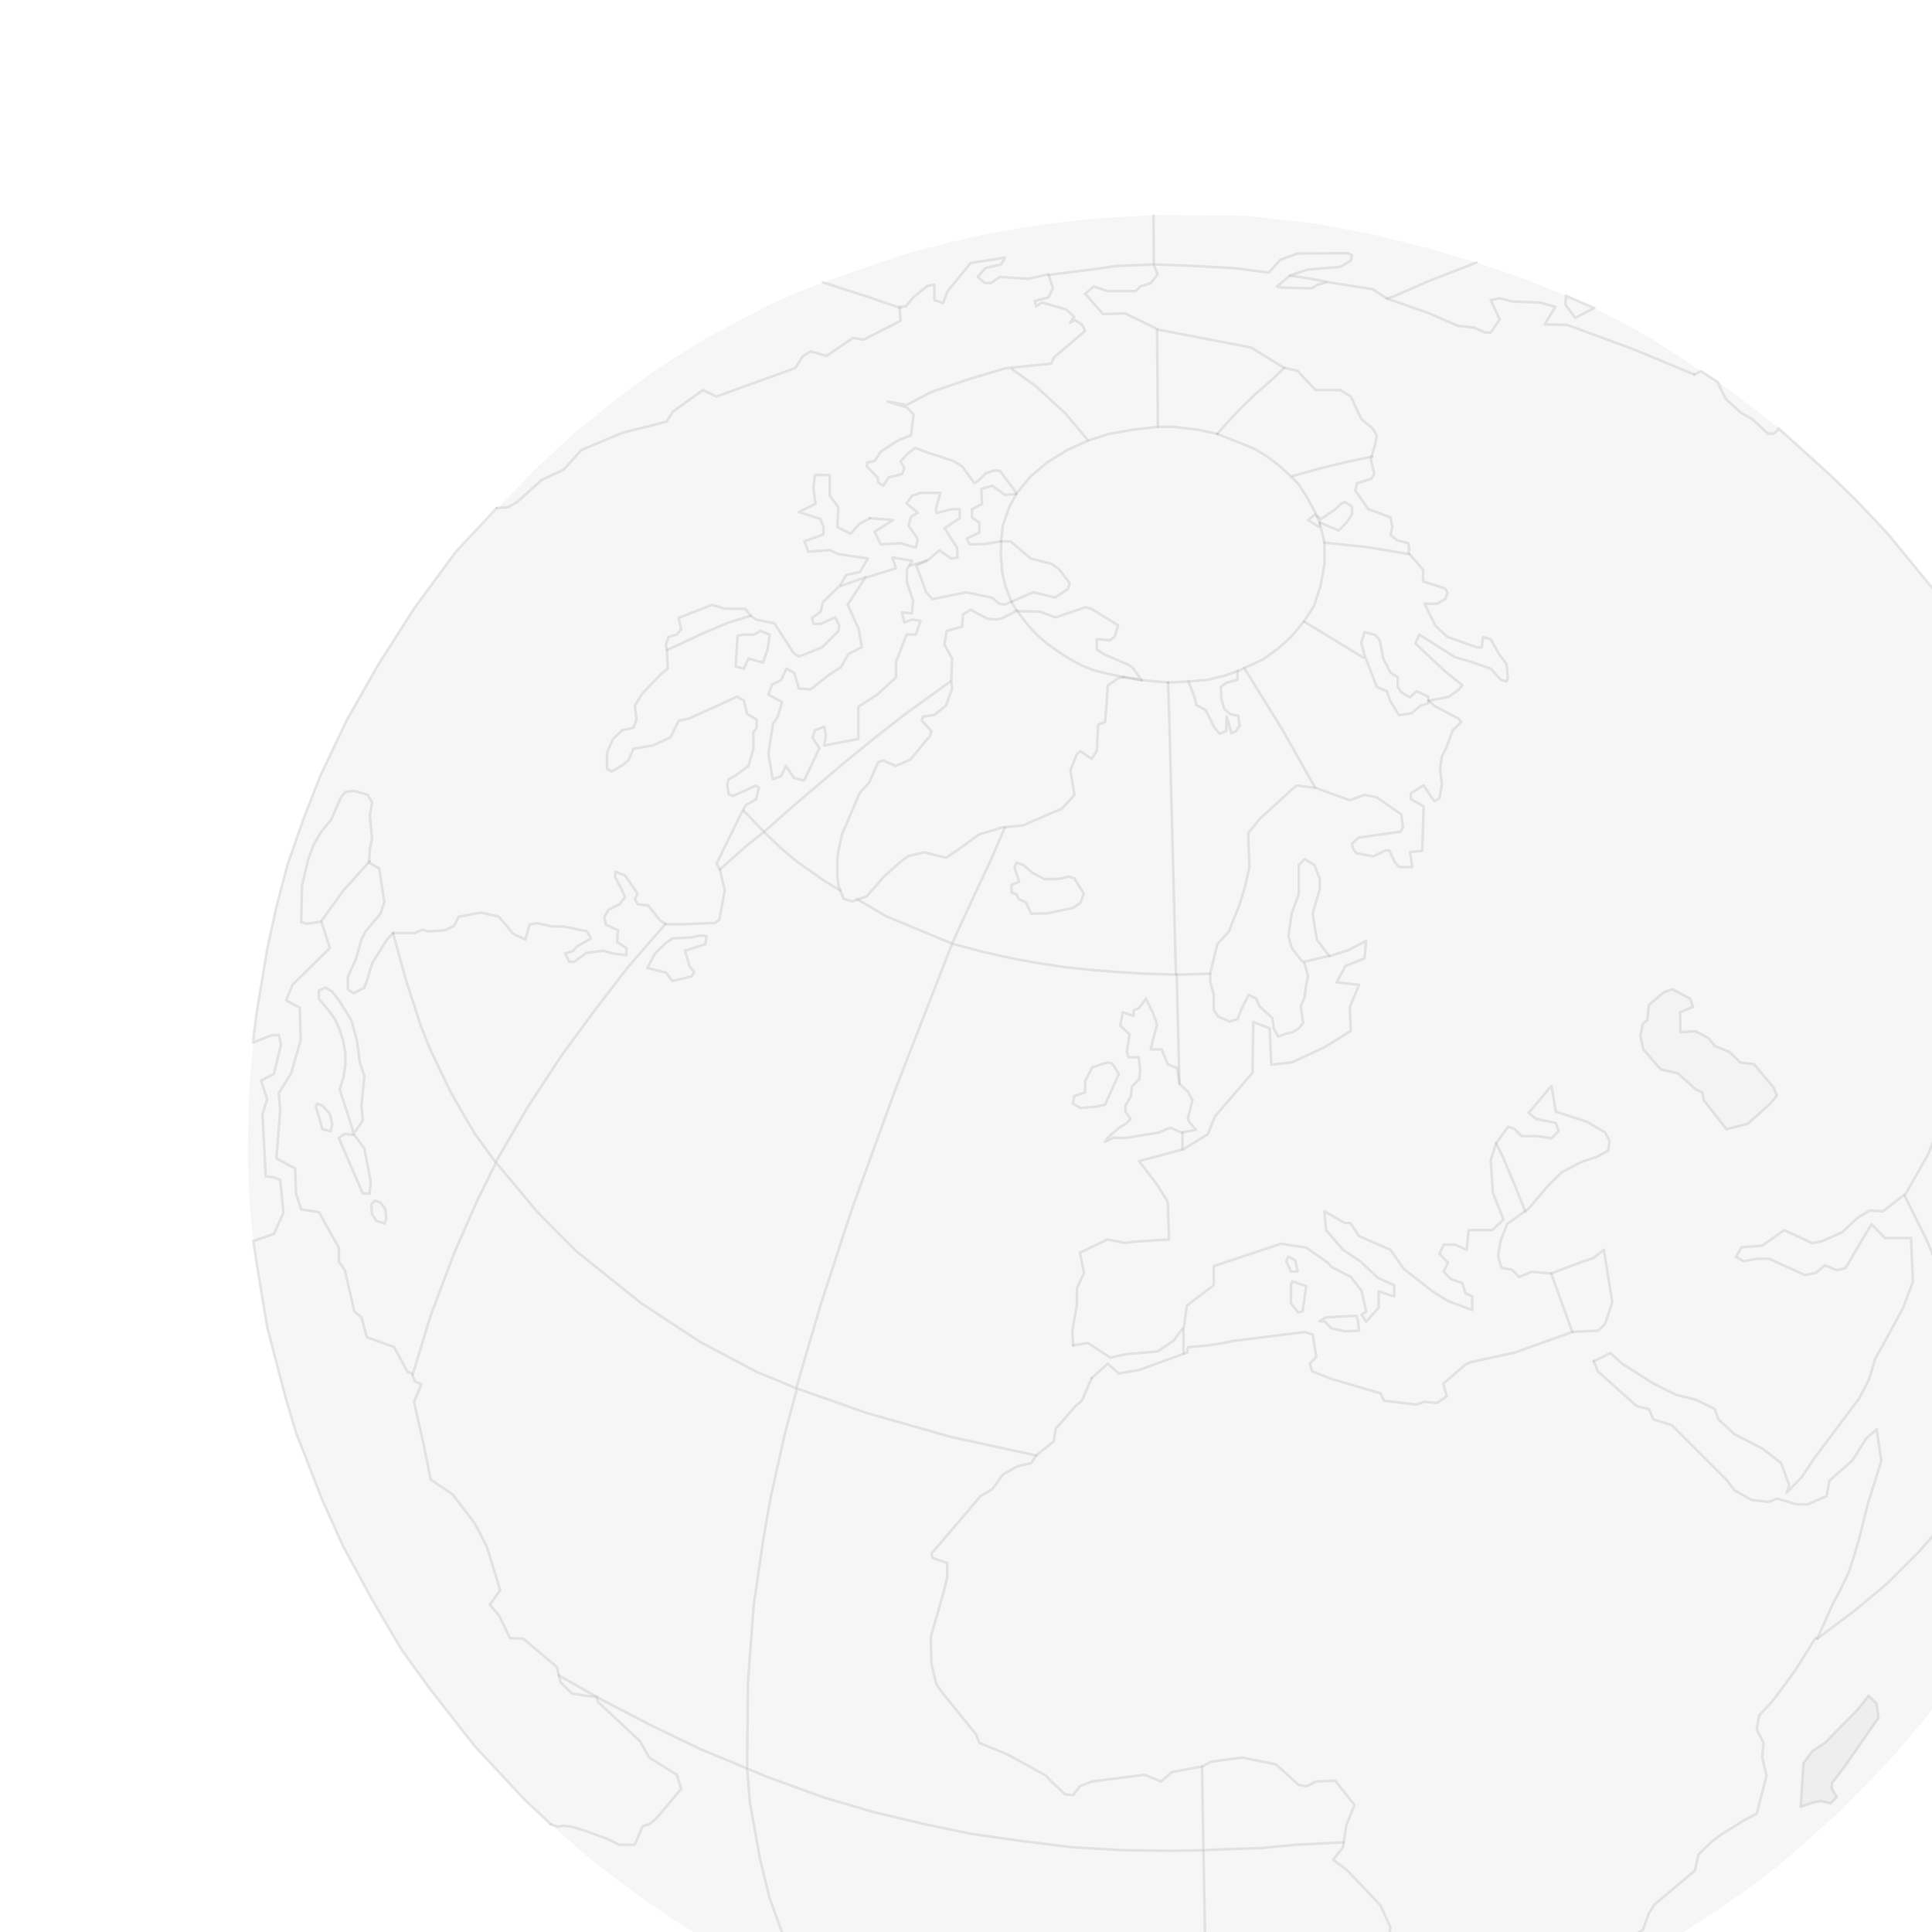
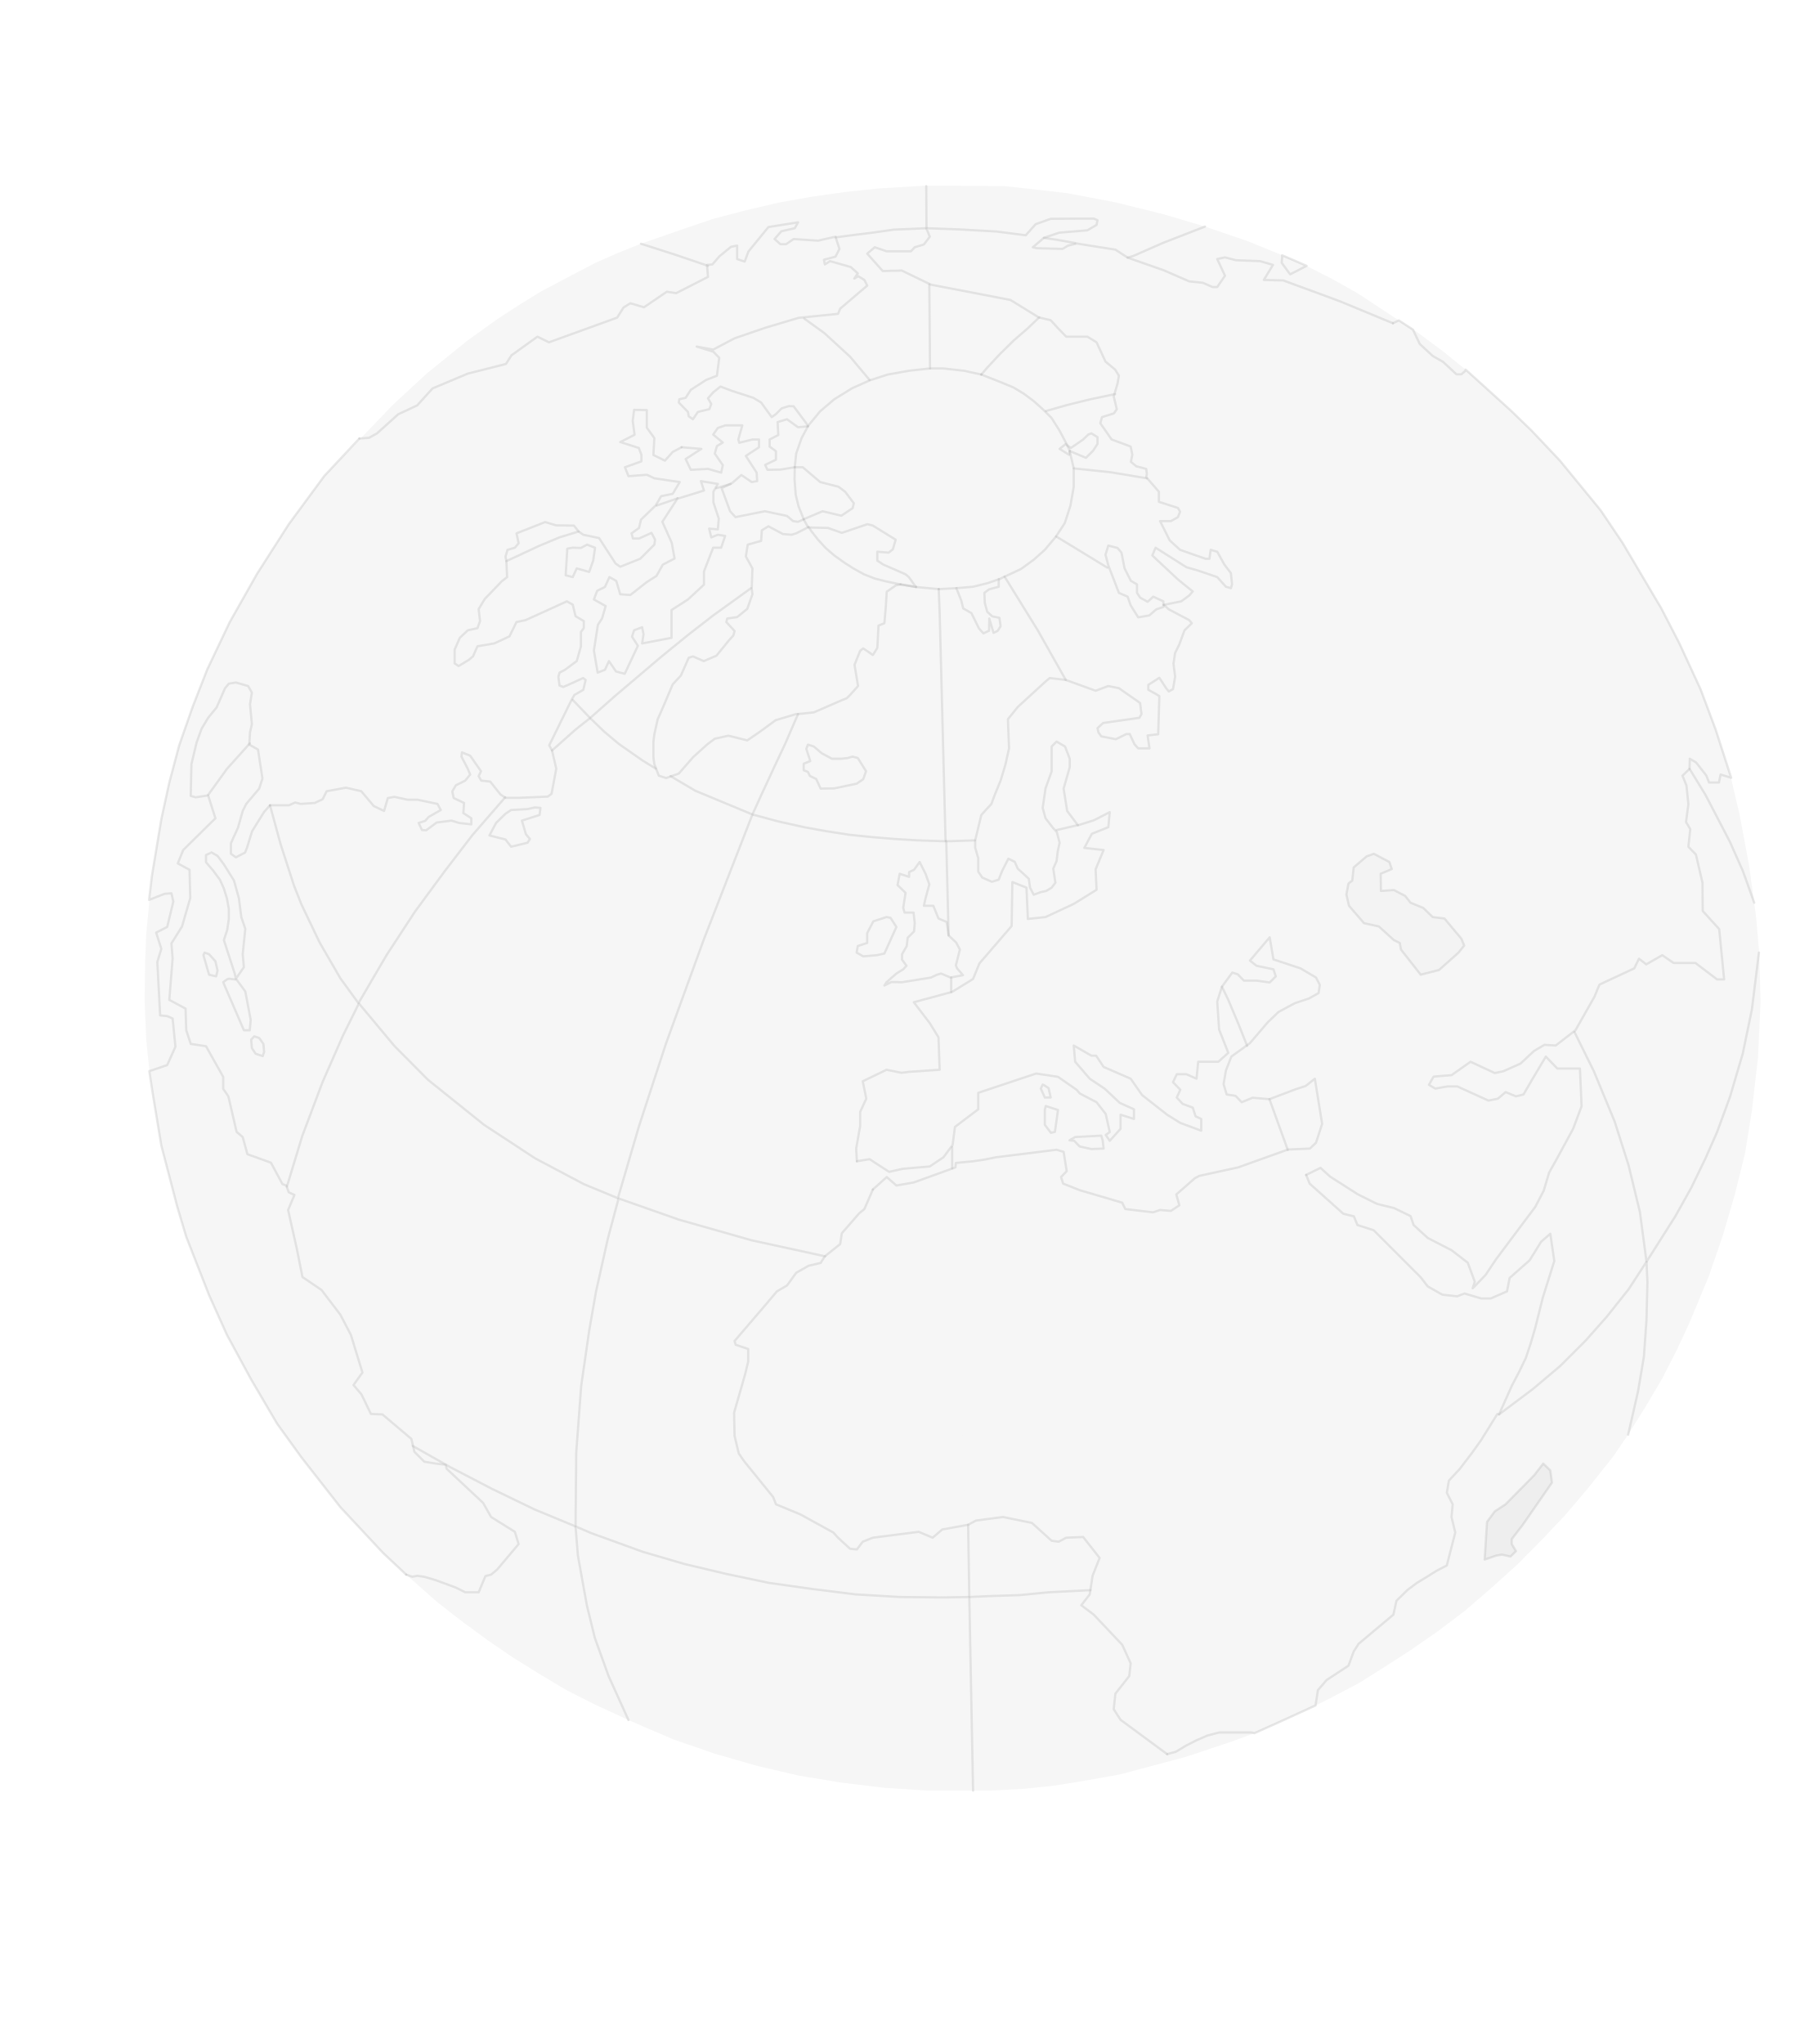
- <svg xmlns="http://www.w3.org/2000/svg" version="1.1" x="0px" y="0px" width="443px" height="443px" viewBox="0 -40 351 443" enable-background="new 0 0 951 483" xml:space="preserve" id="svg388">
+ <svg xmlns="http://www.w3.org/2000/svg" version="1.1" x="0px" y="0px" width="443px" height="503px" viewBox="-20 -40 463 543" enable-background="new 0 0 951 483" xml:space="preserve" id="svg388">
  <defs id="defs392" />
  <g id="g160">
    <polyline fill="#c9c9c927" stroke="none" stroke-width="0.6" stroke-linecap="round" stroke-linejoin="round" points="230.938,435.688    235.188,435.688 243.875,435.249 252.5,434.374 261.25,432.938 270,431.374 287.125,426.813 299.375,422.749 305.688,420.438    313.063,417.124 321.938,413.063 326.438,410.813 333.563,407.063 340.313,402.813 347.188,398.374 354.313,393.438    361.75,387.813 368.75,381.749 375.5,375.688 382.125,368.999 388.375,362.374 394.313,355.374 401.063,346.874 404.813,341.374    409.375,334.124 414.063,326.188 417.875,318.749 421.188,311.624 426.375,299.188 430.125,288.313 433.313,277.438    436.063,266.374 437.875,255.063 439.5,240.938 440.188,226.063 439.813,213.063 439,203.625 437.125,189.813 434.563,176.188    432.313,166.625 428.25,153.813 424.25,143.125 418.625,130.938 413.813,121.625 408.75,113.063 403.5,104.188 397.688,95.563    386.875,82.375 379.438,74.5 373.688,68.938 367.75,63.563 361.813,58.188 355.625,53.188 348,47.563 344.063,45.125    333.063,37.875 326.375,34.125 319.75,30.75 312.938,27.75 303.875,24.063 292.563,20.188 281.625,16.938 268.75,13.75    255.938,11.313 247.25,10.313 239.313,9.438 218.313,9.313  " id="polyline10" />
    <polyline fill="#c9c9c927" stroke="none" stroke-width="0.6" stroke-linecap="round" stroke-linejoin="round" points="218.313,9.313    205.875,10.063 196.938,11 188.125,12.25 179.313,13.813 170.563,15.875 161.938,18.125 153.625,20.938 142.688,24.75    136.563,27.188 130.625,29.813 124.875,32.813 116.125,37.438 110.438,40.938 104.75,44.625 96.625,50.438 85.75,59.25    76.688,67.625 68.063,76.625 58.563,86.438 49.125,99.25 40.688,112.438 33.438,125.25 27.438,137.875 23.563,147.813 20,158    17.375,167.875 15.25,177.625 12.75,192.688 12.063,199.5 11.25,208 10.938,215.813 10.813,225.999 11.25,236.313 12.063,244.188    12.938,250.313 15.25,264.313 19.5,280.624 21.875,288.563 27.938,304.063 32.688,314.624 39.063,326.374 46,338.188 52.5,347.188    62.813,360.374 74.188,372.563 80.313,378.313 88.438,385.499 95,390.624 101.813,395.624 108.563,400.249 115.688,404.688    122.813,408.938 130.313,412.749 139.375,416.938 143.375,418.688 151.438,422.124 162.313,425.874 173.375,429.063    184.563,431.688 195.938,433.563 207.375,434.938 218.938,435.688 230.938,435.688  " id="polyline12" />
    <polygon fill="#c9c9c927" stroke="#b7b7b74f" stroke-width="0.6" stroke-linecap="round" stroke-linejoin="round" points="384.313,350.624    384.75,353.874 377,365.063 374.063,368.874 374.063,370.188 375.188,372.063 373.75,373.499 371.438,372.999 369.938,373.249    366.875,374.313 367.5,364.313 369.563,361.499 372.438,359.624 380.063,351.874 382.438,348.813  " id="polygon14" />
    <polygon fill="#c9c9c90d" stroke="#b7b7b74f" stroke-width="0.6" stroke-linecap="round" stroke-linejoin="round" points="337.438,186.813    341.563,189 342.188,190.875 339.25,192.125 339.313,196.688 342.75,196.438 345.75,198 347.188,199.813 350.563,201.188    353.063,203.625 356.188,204 360.688,209.375 361.438,211.188 359.938,213.063 354.75,217.688 349.875,218.938 344.625,212.25    344.313,210.5 342.75,209.75 338.75,206.125 334.813,205.25 330.813,200.625 330.125,197.625 330.688,194.688 331.688,193.938    332.063,190.438 335.5,187.5  " id="polygon16" />
    <polyline fill="none" stroke="#b7b7b74f" stroke-width="0.6" stroke-linecap="round" stroke-linejoin="round" points="249.438,248.124    248.938,249.188 250,251.563 251.563,251.563 251,249.063 249.75,248.249  " id="polyline18" />
    <polygon fill="none" stroke="#b7b7b74f" stroke-width="0.6" stroke-linecap="round" stroke-linejoin="round" points="256.563,262.938    257.813,263.063 259.25,264.563 262.375,265.249 265.625,265.124 265.375,262.938 265,261.688 258.063,262.063  " id="polygon20" />
    <polygon fill="none" stroke="#b7b7b74f" stroke-width="0.6" stroke-linecap="round" stroke-linejoin="round" points="250.25,253.813    253.5,254.874 252.688,260.688 251.625,260.938 250,258.813 250,254.813  " id="polygon22" />
    <polygon fill="none" stroke="#b7b7b74f" stroke-width="0.6" stroke-linecap="round" stroke-linejoin="round" points="209,203.813    210.563,206.25 207.375,213.313 205.375,213.75 201.75,214.063 200,213.063 200.313,211.313 202.813,210.5 202.813,207.875    204.438,204.75 207.938,203.625  " id="polygon24" />
    <polygon fill="none" stroke="#b7b7b74f" stroke-width="0.6" stroke-linecap="round" stroke-linejoin="round" points="223.938,204.938    221.75,204 220.375,200.625 217.875,200.625 218.25,198.875 219.313,194.938 218.313,192.125 216.75,189 215.25,191.063    213.938,191.688 213.938,192.938 211.438,192.125 210.875,195.125 213,197.188 212.375,201.188 212.75,202.438 215.125,202.438    215.438,205.25 215.25,207.438 213.563,209.125 213.313,211.313 212.063,213.5 212.063,214.938 213.25,216.563 212.375,217.5    210.563,218.625 207.938,220.938 207.375,221.813 209.25,220.875 212.063,220.938 219.75,219.688 221.375,218.938 222.438,218.625    224.938,219.688 228.25,219.063 226.688,217.25 226.375,216.438 227.438,212.25 226.438,210.375 224.438,208.5  " id="polygon26" />
    <polygon fill="none" stroke="#b7b7b74f" stroke-width="0.6" stroke-linecap="round" stroke-linejoin="round" points="266.875,104.938    269.313,105.563 270.375,106.813 271.188,111 272.875,114.313 274.5,115.25 274.5,117.5 275.313,118.75 277.313,119.875    278.813,118.5 281.5,119.75 281.5,121.25 279.625,121.875 277.75,123.5 274.813,124 272.813,120.813 272,118.5 269.688,117.5    266.875,110.188 266.125,107.375  " id="polygon28" />
    <polyline fill="none" stroke="#b7b7b74f" stroke-width="0.6" stroke-linecap="round" stroke-linejoin="round" points="237.75,113.813    237.75,115.875 235.188,116.563 233.938,117.5 234.063,120.188 234.688,122.5 236.063,123.75 237.938,124.125 238.25,126.375    237.438,127.625 236.375,128.125 235.25,124.313 235.188,127.563 233.688,128.25 232.5,126.938 230.5,122.875 228.313,121.625    227.813,119.563 226.5,116.25 230.938,115.875 234.938,114.875 237.625,113.938  " id="polyline30" />
    <polyline fill="none" stroke="#b7b7b74f" stroke-width="0.6" stroke-linecap="round" stroke-linejoin="round" points="255.563,77.938    253.938,79.25 256.438,80.813 256.625,79.813 260.938,81.625 262.813,79.75 264,77.938 264,76.125 262.375,75.125 261.563,75.438    260.188,76.75 256.938,79 255.563,78.063  " id="polyline32" />
    <polygon fill="none" stroke="#b7b7b74f" stroke-width="0.6" stroke-linecap="round" stroke-linejoin="round" points="187.063,157.813    188.625,158.313 190.75,160.125 193.438,161.563 195.938,161.563 197.625,161.375 198.938,161 200.313,161.375 202.5,164.875    201.75,167 200,168.188 194.063,169.438 190.438,169.5 189.25,166.938 187.563,166.125 187.063,165.063 185.938,164.625    185.938,162.875 187.688,162.188 186.625,158.938  " id="polygon34" />
    <polygon fill="none" stroke="#b7b7b74f" stroke-width="0.6" stroke-linecap="round" stroke-linejoin="round" points="211.625,115.25    210.438,115.5 208,117.188 207.75,121.25 207.375,125.563 205.813,126.188 205.5,132.125 204.313,134 201.75,132.25    200.938,132.875 199.438,136.625 200.375,142.25 198.25,144.625 197.375,145.5 195.938,146.063 188.625,149.25 184.438,149.688    183.938,149.688 178.5,151.313 174.313,154.375 170.938,156.688 165.938,155.438 162.313,156.25 160.375,157.688 156.563,161.125    152.75,165.5 150.813,166.188 149.375,166.688 147.438,166.063 146.25,163 146,161.125 146,157.063 146.25,155.063    147.125,151.125 148.313,148.438 151.125,141.813 153.313,139.438 155.375,134.75 156.5,134.375 159.375,135.625 162.75,134.188    166.063,130.125 167.25,128.813 167.563,127.625 165.375,125.25 165.625,124.313 168.25,123.938 170.938,121.75 172.313,117.875    172.125,116.438 172.313,111 170.563,107.813 171.063,104.688 174.625,103.688 174.813,100.875 176.563,99.813 180.438,101.875    182.688,102.063 183.938,101.688 187,100.125 192.375,100.25 196.063,101.563 202.875,99.25 204.313,99.625 210.375,103.375    209.625,105.938 208.5,106.813 205.5,106.563 205.5,108.938 207.125,110 213,112.563 213.875,113.313 215.75,115.938  " id="polygon36" />
    <polygon fill="none" stroke="#b7b7b74f" stroke-width="0.6" stroke-linecap="round" stroke-linejoin="round" points="41.25,235.749    42.375,237.313 42.563,239.438 42.188,240.563 40.313,239.938 39.313,238.438 39.125,236.188 39.938,235.313  " id="polygon38" />
    <polygon fill="none" stroke="#b7b7b74f" stroke-width="0.6" stroke-linecap="round" stroke-linejoin="round" points="33.188,220    35.25,220.25 37.563,223.374 39,230.938 38.75,233.688 37.188,233.688 31.688,220.938 32.688,220.188  " id="polygon40" />
    <polygon fill="none" stroke="#b7b7b74f" stroke-width="0.6" stroke-linecap="round" stroke-linejoin="round" points="26.75,213.063    27.938,213.5 29.625,215.375 30.188,217.813 29.813,219.375 27.938,218.938 26.438,213.75  " id="polygon42" />
    <polyline fill="none" stroke="#b7b7b74f" stroke-width="0.6" stroke-linecap="round" stroke-linejoin="round" points="28.563,186.438    30.188,187.375 31.875,189.625 34.563,193.938 35.875,198.688 36.5,203.625 37.563,206.75 36.875,213.5 37.188,216.938 35.063,220    34.75,218.625 31.875,209.75 32.75,207.063 33.188,204.125 33.188,201.5 32.688,198.688 31.875,196.063 30.813,193.688 29,191.25    27.125,189.063 27.125,187.125 28.125,186.688  " id="polyline44" />
    <polygon fill="none" stroke="#b7b7b74f" stroke-width="0.6" stroke-linecap="round" stroke-linejoin="round" points="102.438,181.938    105.375,182.688 106.688,183 108.188,184.938 112.563,183.875 113.188,182.875 112.125,181.625 111.063,178 115.75,176.5    116,174.625 114.5,174.5 112.563,174.938 108.188,175.188 106.688,176.188 104.188,178.625  " id="polygon46" />
    <polygon fill="none" stroke="#b7b7b74f" stroke-width="0.6" stroke-linecap="round" stroke-linejoin="round" points="128.375,104.688    130.5,105.5 130,108.938 128.938,111.938 125.625,111 124.563,113.313 122.688,112.813 123.125,105.75 124.563,105.5    126.75,105.563  " id="polygon48" />
    <polyline fill="none" stroke="#b7b7b74f" stroke-width="0.6" stroke-linecap="round" stroke-linejoin="round" points="152.438,92.375    148.375,98.625 150.875,104.188 151.625,108.375 148.5,110 146.813,113 144.25,114.625 139.875,118.063 137.188,117.875    136.125,114.313 134.313,113.313 133.125,115.938 131.063,116.938 130.188,119.25 133.313,121 132.375,124.25 131.25,126    130.188,132.813 131.188,138.688 133.125,137.938 134.188,135.625 136.063,138.375 138.375,139 141.875,131.563 140.313,129.125    140.875,127.438 143,126.625 143.375,128.5 143,130.938 150.813,129.438 150.813,122.063 155.188,119.25 159.438,115.313    159.438,111.813 161.875,105.5 164,105.5 165.063,102.375 163.125,102.063 161.375,102.75 160.813,100.438 163.125,100.625    163.375,97.75 161.938,93.438 161.938,90.625 163.125,88.563 158.625,87.813 159.438,90.313 152.75,92.375  " id="polyline50" />
    <polyline fill="none" stroke="#b7b7b74f" stroke-width="0.6" stroke-linecap="round" stroke-linejoin="round" points="319.438,272.124    323.25,270.249 325.875,272.624 333.125,277.249 338.25,279.813 342.813,280.938 347.188,283.063 348,285.438 351.75,288.874    358.063,292.124 362.375,295.438 364.25,300.499 363.688,302.249 367.125,298.688 369.875,294.563 377.313,284.624    380.313,280.624 382.563,276.313 384,271.499 385.938,268.063 390.375,259.874 392.625,253.874 392.188,243.874 386.188,243.874    383.125,240.688 379.438,246.874 377.188,250.749 375.188,251.249 372.438,250.124 370.375,251.874 367.875,252.374    359.625,248.624 356.938,248.624 353.75,249.188 352.063,248.188 353.313,245.999 358.063,245.624 363.125,242.063    369.563,245.063 371.875,244.563 376.375,242.563 380,239.188 382.75,237.563 385.75,237.749 391,233.688 396.063,224.749    397.375,221.563 406.625,217.25 407.875,214.688 409.813,216.188 414.063,213.75 417.063,215.813 422.875,215.813 428.625,220.188    430.5,220.188 429.188,206.813 424.813,202 424.75,194.5 423,187 421,184.938 421.5,180.25 420.375,178.375 421,173.625    420.5,168.688 419.438,166.063 421.313,164.25 421.375,161.563 423.063,162.563 425.75,166 426.5,167.875 429.125,167.875    429.563,165.75 432.375,166.625 428.25,153.813 424.25,143.125 418.625,130.938 413.813,121.625 408.75,113.063 403.5,104.188    397.688,95.563 386.875,82.375 379.438,74.5 373.688,68.938 367.75,63.563 361.813,58.188 361.75,58.5 360.688,59.438    359.375,59.438 355.813,56.125 353.063,54.563 349.625,51.375 347.813,47.563 344.063,45.125 342.5,45.875  " id="polyline52" />
    <polyline fill="none" stroke="#b7b7b74f" stroke-width="0.6" stroke-linecap="round" stroke-linejoin="round" points="282.5,425.999    284.813,425.374 287.5,423.749 290.313,422.313 293.188,421.063 296.313,420.249 305,420.249 305.688,420.438 313.063,417.124    321.938,413.063 322.563,408.999 324.875,406.313 330.688,402.499 332.063,398.749 333.375,396.688 342.625,388.938    343.438,385.249 346.375,382.374 348.875,380.499 351.563,378.874 353.938,377.374 356.813,375.874 359.063,367.124    358.063,362.999 358.375,359.624 356.813,356.563 357.375,353.313 360.188,350.313 363.438,346.063 365.938,342.563    370.25,335.624 370.688,335.749 374.125,328.063 376,324.499 377.813,320.749 379.125,316.813 380.313,312.749 382.313,304.749    385.375,294.999 384.313,287.749 381.875,289.874 378.813,294.813 373.5,299.499 372.813,303.063 368.5,304.938 365.938,304.938    361.5,303.624 359.563,304.374 355.625,303.938 351.75,301.749 349.875,299.313 337.375,286.813 333.063,285.438 332.125,283.124    329.313,282.438 320.375,274.438 319.438,272.124  " id="polyline54" />
    <polyline fill="none" stroke="#b7b7b74f" stroke-width="0.6" stroke-linecap="round" stroke-linejoin="round" points="204.313,275.999    202.063,281.188 200.688,282.313 196.063,287.624 195.625,290.499 191.563,293.749 190.438,295.499 187.25,296.249    183.938,298.124 181.5,301.499 178.813,303.063 175.438,307.063 167.563,316.249 167.875,317.249 171.188,318.374 171.188,321.688    170.375,325.063 169.125,329.438 167.875,333.749 167.438,335.313 167.563,341.438 168.688,346.124 170.063,348.124    177.813,357.688 178.563,359.624 185.063,362.313 193.813,367.124 195.063,368.499 198.25,371.438 200.063,371.624    201.625,369.563 204.313,368.499 216.5,366.938 220.188,368.499 222.75,366.313 229.625,365.063 231.75,363.938 238.875,362.999    246.563,364.563 251.813,369.313 253.688,369.563 255.688,368.499 260.188,368.313 264.563,373.874 262.688,378.624    261.938,383.563 259.688,386.438 263,388.938 270.563,396.938 272.813,401.874 272.438,405.249 268.75,409.938 268.313,414.063    270.125,416.874 282.5,425.999  " id="polyline56" />
    <polyline fill="none" stroke="#b7b7b74f" stroke-width="0.6" stroke-linecap="round" stroke-linejoin="round" points="200.063,268.499    203.438,267.938 208.625,271.313 212.25,270.499 219.438,269.874 223.063,267.438 225.5,264.188 226.125,259.374 232.313,254.688    232.313,250.313 247.688,245.188 253.5,246.063 258.438,249.499 259.313,250.499 263.75,252.813 266.188,255.938 267.25,260.749    266.188,261.499 267.25,263.063 270.125,259.874 270.125,256.124 273.688,257.249 273.688,254.688 269.938,252.999    265.875,249.188 261.938,246.563 258.063,242.063 257.688,237.749 262.375,240.438 263.625,240.438 265.625,243.438    272.813,246.563 275.875,250.938 282.5,256.124 286,258.313 291.563,260.374 291.563,257.249 290.063,256.563 289.313,254.249    286.625,253.249 285.063,251.563 286,249.499 284.063,247.499 285.063,245.374 287.625,245.374 290.313,246.563 290.75,242.063    296.125,242.063 298.75,239.688 296.313,233.499 295.813,226.063 297.063,222.125 299.813,218.375 301.25,218.813 302.875,220.5    306.25,220.5 309.75,221 311.375,219.375 310.75,217.5 306.25,216.563 304.5,215.188 309.75,209 310.75,214.875 317.938,217.25    322.063,219.688 323.063,221.625 322.75,223.813 320.188,225.249 316.438,226.499 312.125,228.813 309.25,231.563 304.5,237.124    299.563,240.688 298.125,244.374 297.5,247.999 298.313,250.749 300.688,251.124 302.313,252.813 305.188,251.624 309.688,251.999    316.625,249.374 319.313,248.499 321.75,246.563 323.688,258.563 322.063,263.563 320.438,265.124 314.625,265.374    301.375,270.124 291.063,272.374 289.875,272.999 284.938,277.313 285.75,280.188 283.5,281.688 280.625,281.438 278.75,282.063    271.375,281.188 270.563,279.499 259.313,276.188 254.875,274.438 254.313,272.688 255.813,271.124 255,265.999 253.125,265.438    237,267.438 233.938,268.063 230.938,268.499 226.375,268.938 226.25,270.124 215.188,274.124 210.563,274.938 208,272.688    204.313,275.999  " id="polyline58" />
    <polyline fill="none" stroke="#b7b7b74f" stroke-width="0.6" stroke-linecap="round" stroke-linejoin="round" points="281.625,120.688    282.938,121.875 288.375,124.75 289.063,125.563 287.125,127.438 285.688,131.313 284.625,133.438 284.188,136.313 284.625,139.75    284.063,143.063 282.938,143.688 282.188,142.75 280.438,140.063 277.5,141.938 277.5,143.25 279.438,144.313 280.438,144.938    280.125,155.063 277.313,155.375 277.813,158.813 274.813,158.813 273.813,157.688 272.563,155 271.688,155 268.875,156.375    265,155.625 264.25,154.563 264,153.438 265.5,152.063 275.125,150.688 275.688,149.688 275.313,146.75 269.688,142.813    266.875,142.25 263.5,143.5 255.563,140.625 251.313,140.125 250.25,141 242.813,147.813 240.188,151.063 240.5,158.813    239.5,163.25 238.25,167.375 236.563,171.5 235.813,173.563 233.125,176.5 231.5,183.25 231.5,185.188 232.313,188    232.313,191.563 233.375,193.125 235.938,194.25 237.75,193.688 238.625,191.438 240.313,188.125 242,188.938 242.813,190.75    245.75,193.438 246.063,195.813 247.063,197.688 248.938,197 250.375,196.688 251.813,195.813 252.813,194.5 252.25,190.75    253.125,188.75 253.438,186.125 253.938,183.875 253.188,181.063 252.125,179.875 250.188,177.375 249.438,174.625    250.188,169.438 251.813,164.938 251.813,158.313 253.125,157 255.375,158.313 256.625,161.563 256.625,163.813 255,169.5    255.938,175.438 258.813,179.25 263.125,177.875 267.25,175.75 266.875,179.75 262.5,181.5 260.5,185.25 265.625,185.813    263.5,190.938 263.75,196.375 257.688,200.125 250.188,203.625 245.5,204.125 245.125,195.813 241.375,194.313 241.188,206    232.625,215.938 230.938,220.063 225.375,223.499 215.188,226.249 219.438,231.813 221.75,235.563 222.063,244.188    213.813,244.749 211.938,244.999 207.938,244.188 201.625,247.249 202.563,251.874 200.938,255.374 200.938,259.124    199.875,265.124 200.063,268.499  " id="polyline60" />
    <polyline fill="none" stroke="#b7b7b74f" stroke-width="0.6" stroke-linecap="round" stroke-linejoin="round" points="342.5,45.875    328.313,40 313.375,34.5 308.188,34.375 310.625,30.375 307.188,29.375 300.75,29.125 297.875,28.375 295.813,28.813    297.875,33.25 295.813,36.25 294.563,36.25 292,35.125 288.375,34.75 281.625,31.813 272,28.438 268.75,26.313 262.375,25.313    258.5,24.688 256.188,25.25 254.688,26.125 247.875,25.938 246.813,25.688 249.75,23.188 253.813,21.813 261.313,21.188    263.75,19.75 264,18.5 263,18.063 251.563,18.125 247.563,19.563 244.938,22.5 237.125,21.5 227.188,20.938 218.5,20.625    219.438,22.875 217.875,24.938 215.438,25.688 214.438,26.75 207.938,26.75 204.813,25.688 202.813,27.375 206.938,32 212,31.875    219.75,35.625 240.875,39.688 248.375,44.313 251.563,45.063 253.5,47.188 255.688,49.438 261.313,49.438 263.75,50.938    266.125,56.063 268.688,58.188 269.688,59.813 269.313,61.938 268.313,65.313 269.125,68.688 268.375,69.813 265.188,70.813    264.75,72.438 267.75,76.75 272.813,78.625 273.25,80.813 272.875,82.688 274.313,83.875 275.313,84.125 276.938,84.563    277.125,85.875 276.938,86.75 280.313,90.625 280.313,93.313 285.375,94.938 285.938,95.938 285.375,97.375 283.5,98.438    280.625,98.438 283.188,103.563 285.938,106.063 292.688,108.438 293.75,108.438 294.063,106.063 295.813,106.563 297.688,109.938    299.438,112.25 299.75,115.25 299.438,116.25 298.125,115.875 295.813,113.313 290.688,111.563 287.625,110.688 279.438,105.5    278.563,107.563 285.375,113.938 289.313,117.125 288.375,118.188 286.25,119.75 281.625,120.688  " id="polyline62" />
    <polygon fill="none" stroke="#b7b7b74f" stroke-width="0.6" stroke-linecap="round" stroke-linejoin="round" points="313.063,27.813    319.563,30.625 315.188,32.875 312.938,29.813 313.063,28.438  " id="polygon64" />
    <polyline fill="none" stroke="#b7b7b74f" stroke-width="0.6" stroke-linecap="round" stroke-linejoin="round" points="44.125,173.938    49.125,173.938 50.813,173.188 52.25,173.563 56,173.313 58.125,172.313 59.188,170.188 64.313,169.25 68.375,170.188    71.688,174.125 74.438,175.438 75.438,172 77.188,171.688 80.625,172.438 83.25,172.438 88.625,173.563 89.5,175.188 86.313,177    85.375,178.063 83.625,178.625 84.5,180.5 85.625,180.563 88.438,178.5 92.375,178 94.375,178.625 97.625,179 97.625,177.375    95.5,176 95.688,173.313 92.938,172 92.563,170.25 93.5,168.625 96,167.375 97.313,165.75 96.688,164.25 95,161 95.125,159.875    97.313,160.75 100.188,164.875 99.563,166.188 100.25,167.375 102.625,167.625 105.375,171.063 106.688,171.938 110.438,171.938    117.938,171.625 118.938,170.875 120.188,164.188 119.063,159.375 118.313,158 124.25,145.938 125,144.625 127.375,143.25    128,140.625 127.313,140.125 124.875,141.25 122.063,142.5 121.063,142.125 120.75,139.813 121.063,138.688 122.5,137.938    125.625,135.625 126.75,131.688 126.75,127.875 127.5,126.875 127.5,125 125.313,123.688 124.563,120.625 123,119.75    115.188,123.313 112,124.75 109.625,125.25 107.75,129.063 103.688,130.938 99.25,131.688 98.063,134.375 96.938,135.313    94.25,136.938 93.188,136.25 93.188,132.563 94.563,129.438 96.688,127.438 99.25,126.875 99.938,125 99.563,121.813    101.188,119.125 105.688,114.438 107.125,113.313 106.938,109.063 106.688,107.875 107.25,106.063 109.188,105.5 110.188,104.313    109.625,101.688 117.25,98.688 120.125,99.563 124.875,99.625 126.125,101.188 127.375,102.063 131.563,102.938 135.938,109.688    137.188,110.563 142.5,108.438 146.25,104.688 146.438,103.375 145.5,101.563 142.188,103.063 140.563,103.063 140.188,101.688    142.188,100.25 142.688,98.063 146.625,94.25 148.063,91.813 151.125,91.188 153,88.063 146.25,87.063 144.25,86.125 139.375,86.5    138.438,84.125 142.813,82.563 142.813,80.813 142.125,79 137.188,77.438 141,75.5 140.5,71.813 140.875,68.875 144.25,68.938    144.25,73.625 146.25,76.375 146,80.875 149.063,82.375 151.125,80.063 153.5,78.813  " id="polyline66" />
    <polyline fill="none" stroke="#b7b7b74f" stroke-width="0.6" stroke-linecap="round" stroke-linejoin="round" points="80.313,378.313    81.938,378.874 83.25,378.624 85.063,378.874 86.625,379.313 88.438,379.874 90.125,380.499 93.5,381.749 96,382.999    99.563,382.999 101.375,378.688 102.875,378.313 104.5,376.938 110.188,370.188 109.188,366.938 102.875,362.999 100.75,359.249    91.063,350.188 90.813,349.124 88.25,348.813 85.125,348.313 82.5,345.688 81.688,342.249 74,335.749 70.938,335.624    68.438,330.438 66.313,327.938 68.688,324.624 65.625,314.624 62.813,309.249 57.813,302.688 52.75,299.249 51.188,291.438    48.938,281.438 50.625,277.438 49.125,276.749 48.438,274.938 47.438,274.563 44.375,268.874 38.125,266.624 36.875,262.063    35.25,260.688 33.063,251.249 31.688,249.249 31.688,246.063 27.125,237.938 23.063,237.313 21.875,233.688 21.688,227.938    17.375,225.624 18.25,214.625 17.938,210.625 20.75,206.125 22.938,198.563 22.75,191.063 19.625,189.375 21.063,185.813    29.625,177.375 27.688,171.313 24.375,171.813 23.063,171.438 23.25,163 24.625,157.25 25.938,153.625 27.688,150.688    29.938,147.938 32.188,142.813 33.188,141.625 35.063,141.313 38.313,142.25 39.313,144 38.813,147.063 39.313,152.375    38.813,154.563 38.625,157.813 40.938,159.125 42.125,166.813 41.25,169.5 37.813,173.563 36.875,175.438 35.625,179.875    33.75,184 33.75,186.813 35.063,187.75 37.5,186.5 38,185.25 39.375,180.813 42.563,175.688 44.125,173.938  " id="polyline68" />
    <polyline fill="none" stroke="#b7b7b74f" stroke-width="0.6" stroke-linecap="round" stroke-linejoin="round" points="67.875,76.5    58.563,86.438 49.125,99.25 40.688,112.438 33.438,125.25 27.438,137.875 23.563,147.813 20,158 17.375,167.875 15.25,177.625    12.75,192.688 12,199.063 16.125,197.438 17.938,197.313 18.438,199.5 16.813,206.25 13.875,207.75 15.25,212.063 14.188,215.563    14.938,229.749 16.813,229.938 18.25,230.563 19,238.063 16.813,242.938 12.063,244.563 12.938,250.313 15.25,264.313    19.5,280.624 21.875,288.563 27.938,304.063 32.688,314.624 39.063,326.374 46,338.188 52.5,347.188 62.813,360.374    74.188,372.563 80.313,378.313  " id="polyline70" />
    <polyline fill="none" stroke="#b7b7b74f" stroke-width="0.6" stroke-linecap="round" stroke-linejoin="round" points="153.5,78.813    158.75,79.25 154.563,81.938 155.938,84.813 160.5,84.563 164,85.563 164.438,83.563 162.313,80.5 162.875,78.5 164.438,77.563    161.875,75.438 163.125,73.688 165.125,73 169.625,73 168.563,76.75 168.813,77.625 172.313,76.75 174.063,76.75 174.063,78.813    170.563,81.125 173.438,85.563 173.563,87.813 172.125,88.063 169.375,86.188 166.938,88.313 164.125,89.688 166.375,95.813    167.813,97.375 175.625,95.813 181.5,97.063 183.125,98.438 184.438,98.625 185.938,97.938 190.938,95.813 195.938,97 198.938,95    199.25,93.688 196.938,90.625 195.188,89.313 190.313,88.063 185.688,84.125 183.563,84.125 179.75,84.75 176.313,84.813    175.688,83.5 178.563,82.125 178.563,79.875 176.875,78.625 176.875,76.75 179.188,75.563 179,72.125 181.5,71.375 184.438,73.5    187.063,73.25 186.625,72.438 183.25,67.938 182,67.875 180.063,68.5 178.5,70.063 177.438,70.813 174.625,66.938 172.563,65.688    166.813,63.813 163.813,62.688 161.875,64.25 160.5,65.813 161.375,67.313 160.875,68.688 157.813,69.438 156.5,71.375    155.375,70.563 155.188,69.438 152.75,66.938 152.875,66.063 154.563,65.688 155.938,63.563 160,60.938 162.875,59.813    163.5,55.063 161.938,53.438 157.5,52.063 161.875,52.875 167.563,49.875 175.563,47.125 184.563,44.438 195.063,43.375    195.625,42 202.813,35.875 202.063,34.375 200.438,33.375 199.375,34 200.313,32.625 198.438,30.938 192.938,29.375 191.563,30.25    191.313,29 194.375,28.188 195.438,26.125 194.375,22.875 189.75,23.938 183.25,23.5 181.25,24.875 179.75,24.875 178.188,23.5    180,21.438 183.563,20.625 184.438,19.063 176.563,20.313 171.25,26.813 170.25,29.5 168.25,28.813 168.25,25.25 166.625,25.563    163.5,28.125 161.688,30.25 160.25,30.375 160.5,33.563 152.063,37.875 149.563,37.5 143.5,41.625 139.875,40.563 138.063,41.688    136.375,44.375 118.25,50.938 115.188,49.438 108.313,54.375 106.813,56.688 96.688,59.25 87.313,63.188 83.25,67.688    78.188,70.063 72.563,75.125 70.438,76.313 67.875,76.5  " id="polyline72" />
    <polyline fill="none" stroke="#b7b7b74f" stroke-width="0.6" stroke-linecap="round" stroke-linejoin="round" points="230.938,435.688    229.938,384.249 223,384.374 211.438,384.249 199.75,383.563 188.188,382.124 176.688,380.499 165.375,378.124 154.313,375.499    143.188,372.249 129.563,367.313 125.313,365.499 125.938,373.249 128.313,386.438 130.438,395.124 134.063,405.188    139.375,416.938  " id="polyline74" />
    <polyline fill="none" stroke="#b7b7b74f" stroke-width="0.6" stroke-linecap="round" stroke-linejoin="round" points="48.625,275.188    52.688,261.813 58.125,247.374 63.5,235.124 67.75,226.563 77.188,237.874 86.125,246.874 101,258.813 114.625,267.749    127.5,274.563 136.563,278.313 142.188,259.124 149.313,237.313 159.375,209.625 172.313,176.375 157.125,170.063 150.563,166.188     " id="polyline76" />
    <polyline fill="none" stroke="#b7b7b74f" stroke-width="0.6" stroke-linecap="round" stroke-linejoin="round" points="119.063,159.375    125.313,153.813 129.188,150.75 124.563,145.938  " id="polyline78" />
    <polyline fill="none" stroke="#b7b7b74f" stroke-width="0.6" stroke-linecap="round" stroke-linejoin="round" points="27.688,171.188    32.688,164.25 38.75,157.5  " id="polyline80" />
    <polyline fill="none" stroke="#b7b7b74f" stroke-width="0.6" stroke-linecap="round" stroke-linejoin="round" points="106.625,171.813    97.938,181.813 90.688,191.25 82.688,202.125 75.125,213.688 67.625,226.499 62.813,219.875 57.313,210.375 52.5,200.313    50.5,195.25 46.938,184.25 44.125,173.938  " id="polyline82" />
    <polyline fill="none" stroke="#b7b7b74f" stroke-width="0.6" stroke-linecap="round" stroke-linejoin="round" points="126.125,101.188    121.063,102.75 115.813,104.938 106.938,109.063  " id="polyline84" />
    <polyline fill="none" stroke="#b7b7b74f" stroke-width="0.6" stroke-linecap="round" stroke-linejoin="round" points="171.938,116.25    161.875,123.5 155.188,128.688 148.125,134.438 135.75,144.938 129.188,150.75 132.938,154.375 136.813,157.625 143.063,162    146.625,164.188  " id="polyline86" />
    <polyline fill="none" stroke="#b7b7b74f" stroke-width="0.6" stroke-linecap="round" stroke-linejoin="round" points="191.625,293.749    172.125,289.499 152.75,283.999 136.75,278.374 133.938,288.874 130.75,303.124 128.938,313.499 126.813,328.188 125.5,345.813    125.313,365.499 114.438,360.999 103.063,355.499 92,349.749 82.063,344.124  " id="polyline88" />
    <polyline fill="none" stroke="#b7b7b74f" stroke-width="0.6" stroke-linecap="round" stroke-linejoin="round" points="262.125,382.438    251,382.999 243.313,383.749 235.563,383.999 229.938,384.249 229.625,365.063  " id="polyline90" />
    <line fill="none" stroke="#b7b7b74f" stroke-width="0.6" stroke-linecap="round" stroke-linejoin="round" x1="225.375" y1="264.749" x2="225.375" y2="270.374" id="line92" />
    <line fill="none" stroke="#b7b7b74f" stroke-width="0.6" stroke-linecap="round" stroke-linejoin="round" x1="215.75" y1="115.938" x2="221.813" y2="116.5" id="line94" />
    <polyline fill="none" stroke="#b7b7b74f" stroke-width="0.6" stroke-linecap="round" stroke-linejoin="round" points="211.625,115.25    207.75,114.438 204.813,113.688 201.938,112.563 199.125,111 196.688,109.438 194.063,107.563 191.75,105.563 189.75,103.375    187.938,101.063 187.25,100  " id="polyline96" />
    <polyline fill="none" stroke="#b7b7b74f" stroke-width="0.6" stroke-linecap="round" stroke-linejoin="round" points="224.438,208.5    223.813,183.5 216.313,183.25 210.125,182.875 204,182.375 198,181.75 191.938,180.813 186.063,179.75 179.313,178.25    172.313,176.375 174.438,171.688 176.063,168.188 178.375,163.188 181,157.625 184.438,149.688  " id="polyline98" />
    <line fill="none" stroke="#b7b7b74f" stroke-width="0.6" stroke-linecap="round" stroke-linejoin="round" x1="225.125" y1="223.563" x2="225.125" y2="219.688" id="line100" />
    <line fill="none" stroke="#b7b7b74f" stroke-width="0.6" stroke-linecap="round" stroke-linejoin="round" x1="309.688" y1="251.999" x2="314.563" y2="265.499" id="line102" />
    <line fill="none" stroke="#b7b7b74f" stroke-width="0.6" stroke-linecap="round" stroke-linejoin="round" x1="253.188" y1="180.5" x2="258.813" y2="179.188" id="line104" />
    <line fill="none" stroke="#b7b7b74f" stroke-width="0.6" stroke-linecap="round" stroke-linejoin="round" x1="221.813" y1="116.5" x2="226.563" y2="116.25" id="line106" />
    <polyline fill="none" stroke="#b7b7b74f" stroke-width="0.6" stroke-linecap="round" stroke-linejoin="round" points="223.625,183.25    222.063,122.75 221.813,116.5  " id="polyline108" />
    <polyline fill="none" stroke="#b7b7b74f" stroke-width="0.6" stroke-linecap="round" stroke-linejoin="round" points="255.563,140.625    248.125,127.438 239.313,113.188 243.625,111.188 247.063,108.688 250,106.063 253,102.5  " id="polyline110" />
    <polyline fill="none" stroke="#b7b7b74f" stroke-width="0.6" stroke-linecap="round" stroke-linejoin="round" points="266.625,110.813    261,107.375 253,102.5 255.313,98.938 256.813,94.313 257.688,89.313 257.688,84.438 267.375,85.438 277.125,87.063  " id="polyline112" />
    <polyline fill="none" stroke="#b7b7b74f" stroke-width="0.6" stroke-linecap="round" stroke-linejoin="round" points="297.063,222.125    298.75,225.624 301.438,231.999 303.75,237.813  " id="polyline114" />
    <polyline fill="none" stroke="#b7b7b74f" stroke-width="0.6" stroke-linecap="round" stroke-linejoin="round" points="187,73.25    190.313,69.25 194.063,66.063 198.813,63.125 203.438,61.063 208.25,59.5 213.875,58.5 219.5,57.875 219.313,35.563  " id="polyline116" />
    <polyline fill="none" stroke="#b7b7b74f" stroke-width="0.6" stroke-linecap="round" stroke-linejoin="round" points="183.563,84.125    183.938,80.5 185.375,76.375 187.063,73.25  " id="polyline118" />
    <polyline fill="none" stroke="#b7b7b74f" stroke-width="0.6" stroke-linecap="round" stroke-linejoin="round" points="183.563,84.125    183.5,87.313 183.813,91.438 184.563,94.5 185.938,97.938  " id="polyline120" />
    <polyline fill="none" stroke="#b7b7b74f" stroke-width="0.6" stroke-linecap="round" stroke-linejoin="round" points="186.063,44.625    191.438,48.5 198.25,54.75 203.438,60.938  " id="polyline122" />
    <polyline fill="none" stroke="#b7b7b74f" stroke-width="0.6" stroke-linecap="round" stroke-linejoin="round" points="160.5,30.625    152.25,27.813 142.688,24.75  " id="polyline124" />
    <polyline fill="none" stroke="#b7b7b74f" stroke-width="0.6" stroke-linecap="round" stroke-linejoin="round" points="233.125,59.5    234.688,57.688 238.063,54.063 241.75,50.438 245.5,47.188 248.5,44.313  " id="polyline126" />
    <polyline fill="none" stroke="#b7b7b74f" stroke-width="0.6" stroke-linecap="round" stroke-linejoin="round" points="219.5,57.875    223,57.875 228.563,58.5 233.125,59.5  " id="polyline128" />
    <polyline fill="none" stroke="#b7b7b74f" stroke-width="0.6" stroke-linecap="round" stroke-linejoin="round" points="292.563,20.188    281.313,24.563 273.5,28 272,28.438  " id="polyline130" />
    <polyline fill="none" stroke="#b7b7b74f" stroke-width="0.6" stroke-linecap="round" stroke-linejoin="round" points="250.313,69.188    255.813,67.625 262.125,66.063 268.688,64.688  " id="polyline132" />
    <polyline fill="none" stroke="#b7b7b74f" stroke-width="0.6" stroke-linecap="round" stroke-linejoin="round" points="256.625,79.75    255.813,78 253.938,74.438 251.813,71.063 249.438,68.688 247.063,66.563 244.375,64.563 241.688,62.938 238.688,61.688    233.125,59.5  " id="polyline134" />
    <polyline fill="none" stroke="#b7b7b74f" stroke-width="0.6" stroke-linecap="round" stroke-linejoin="round" points="439.75,213.063    437.875,228.188 435.438,239.938 432.063,251.374 428.625,260.749 425.563,267.688 421.813,275.438 417.563,283.063    409.875,295.188 408.125,281.999 405.125,269.624 401.438,257.999 395.875,244.563 390.75,234.188  " id="polyline136" />
    <polyline fill="none" stroke="#b7b7b74f" stroke-width="0.6" stroke-linecap="round" stroke-linejoin="round" points="421.313,164.25    425.563,171.188 432.063,183.688 435.5,191.438 438.5,199.813  " id="polyline138" />
    <polyline fill="none" stroke="#b7b7b74f" stroke-width="0.6" stroke-linecap="round" stroke-linejoin="round" points="405,341.124    407.625,329.624 409.188,320.374 409.875,310.563 410.125,300.624 409.875,295.188 405.125,302.499 399.25,309.874    393.875,315.938 386.875,322.938 379.688,328.999 370.688,335.749  " id="polyline140" />
    <line fill="none" stroke="#b7b7b74f" stroke-width="0.6" stroke-linecap="round" stroke-linejoin="round" x1="146.875" y1="94.313" x2="152.438" y2="92.375" id="line142" />
    <line fill="none" stroke="#b7b7b74f" stroke-width="0.6" stroke-linecap="round" stroke-linejoin="round" x1="257.688" y1="84.438" x2="256.625" y2="79.938" id="line144" />
    <line fill="none" stroke="#b7b7b74f" stroke-width="0.6" stroke-linecap="round" stroke-linejoin="round" x1="187.063" y1="100" x2="185.938" y2="98" id="line146" />
    <line fill="none" stroke="#b7b7b74f" stroke-width="0.6" stroke-linecap="round" stroke-linejoin="round" x1="211.688" y1="115.25" x2="215.813" y2="115.938" id="line148" />
    <line fill="none" stroke="#b7b7b74f" stroke-width="0.6" stroke-linecap="round" stroke-linejoin="round" x1="237.75" y1="113.938" x2="239.313" y2="113.188" id="line150" />
    <polyline fill="none" stroke="#b7b7b74f" stroke-width="0.6" stroke-linecap="round" stroke-linejoin="round" points="249.75,23.188    253.125,23.688 258.063,24.563  " id="polyline152" />
    <polyline fill="none" stroke="#b7b7b74f" stroke-width="0.6" stroke-linecap="round" stroke-linejoin="round" points="218.5,9.438    218.563,20.625 209.875,21 204.188,21.813 198.625,22.5 194.438,23.063  " id="polyline154" />
    <line fill="none" stroke="#b7b7b74f" stroke-width="0.6" stroke-linecap="round" stroke-linejoin="round" x1="162.75" y1="89.688" x2="166.5" y2="88.563" id="line156" />
    <line fill="none" stroke="#b7b7b74f" stroke-width="0.6" stroke-linecap="round" stroke-linejoin="round" x1="223.688" y1="183.5" x2="231.438" y2="183.25" id="line158" />
  </g>
</svg>
